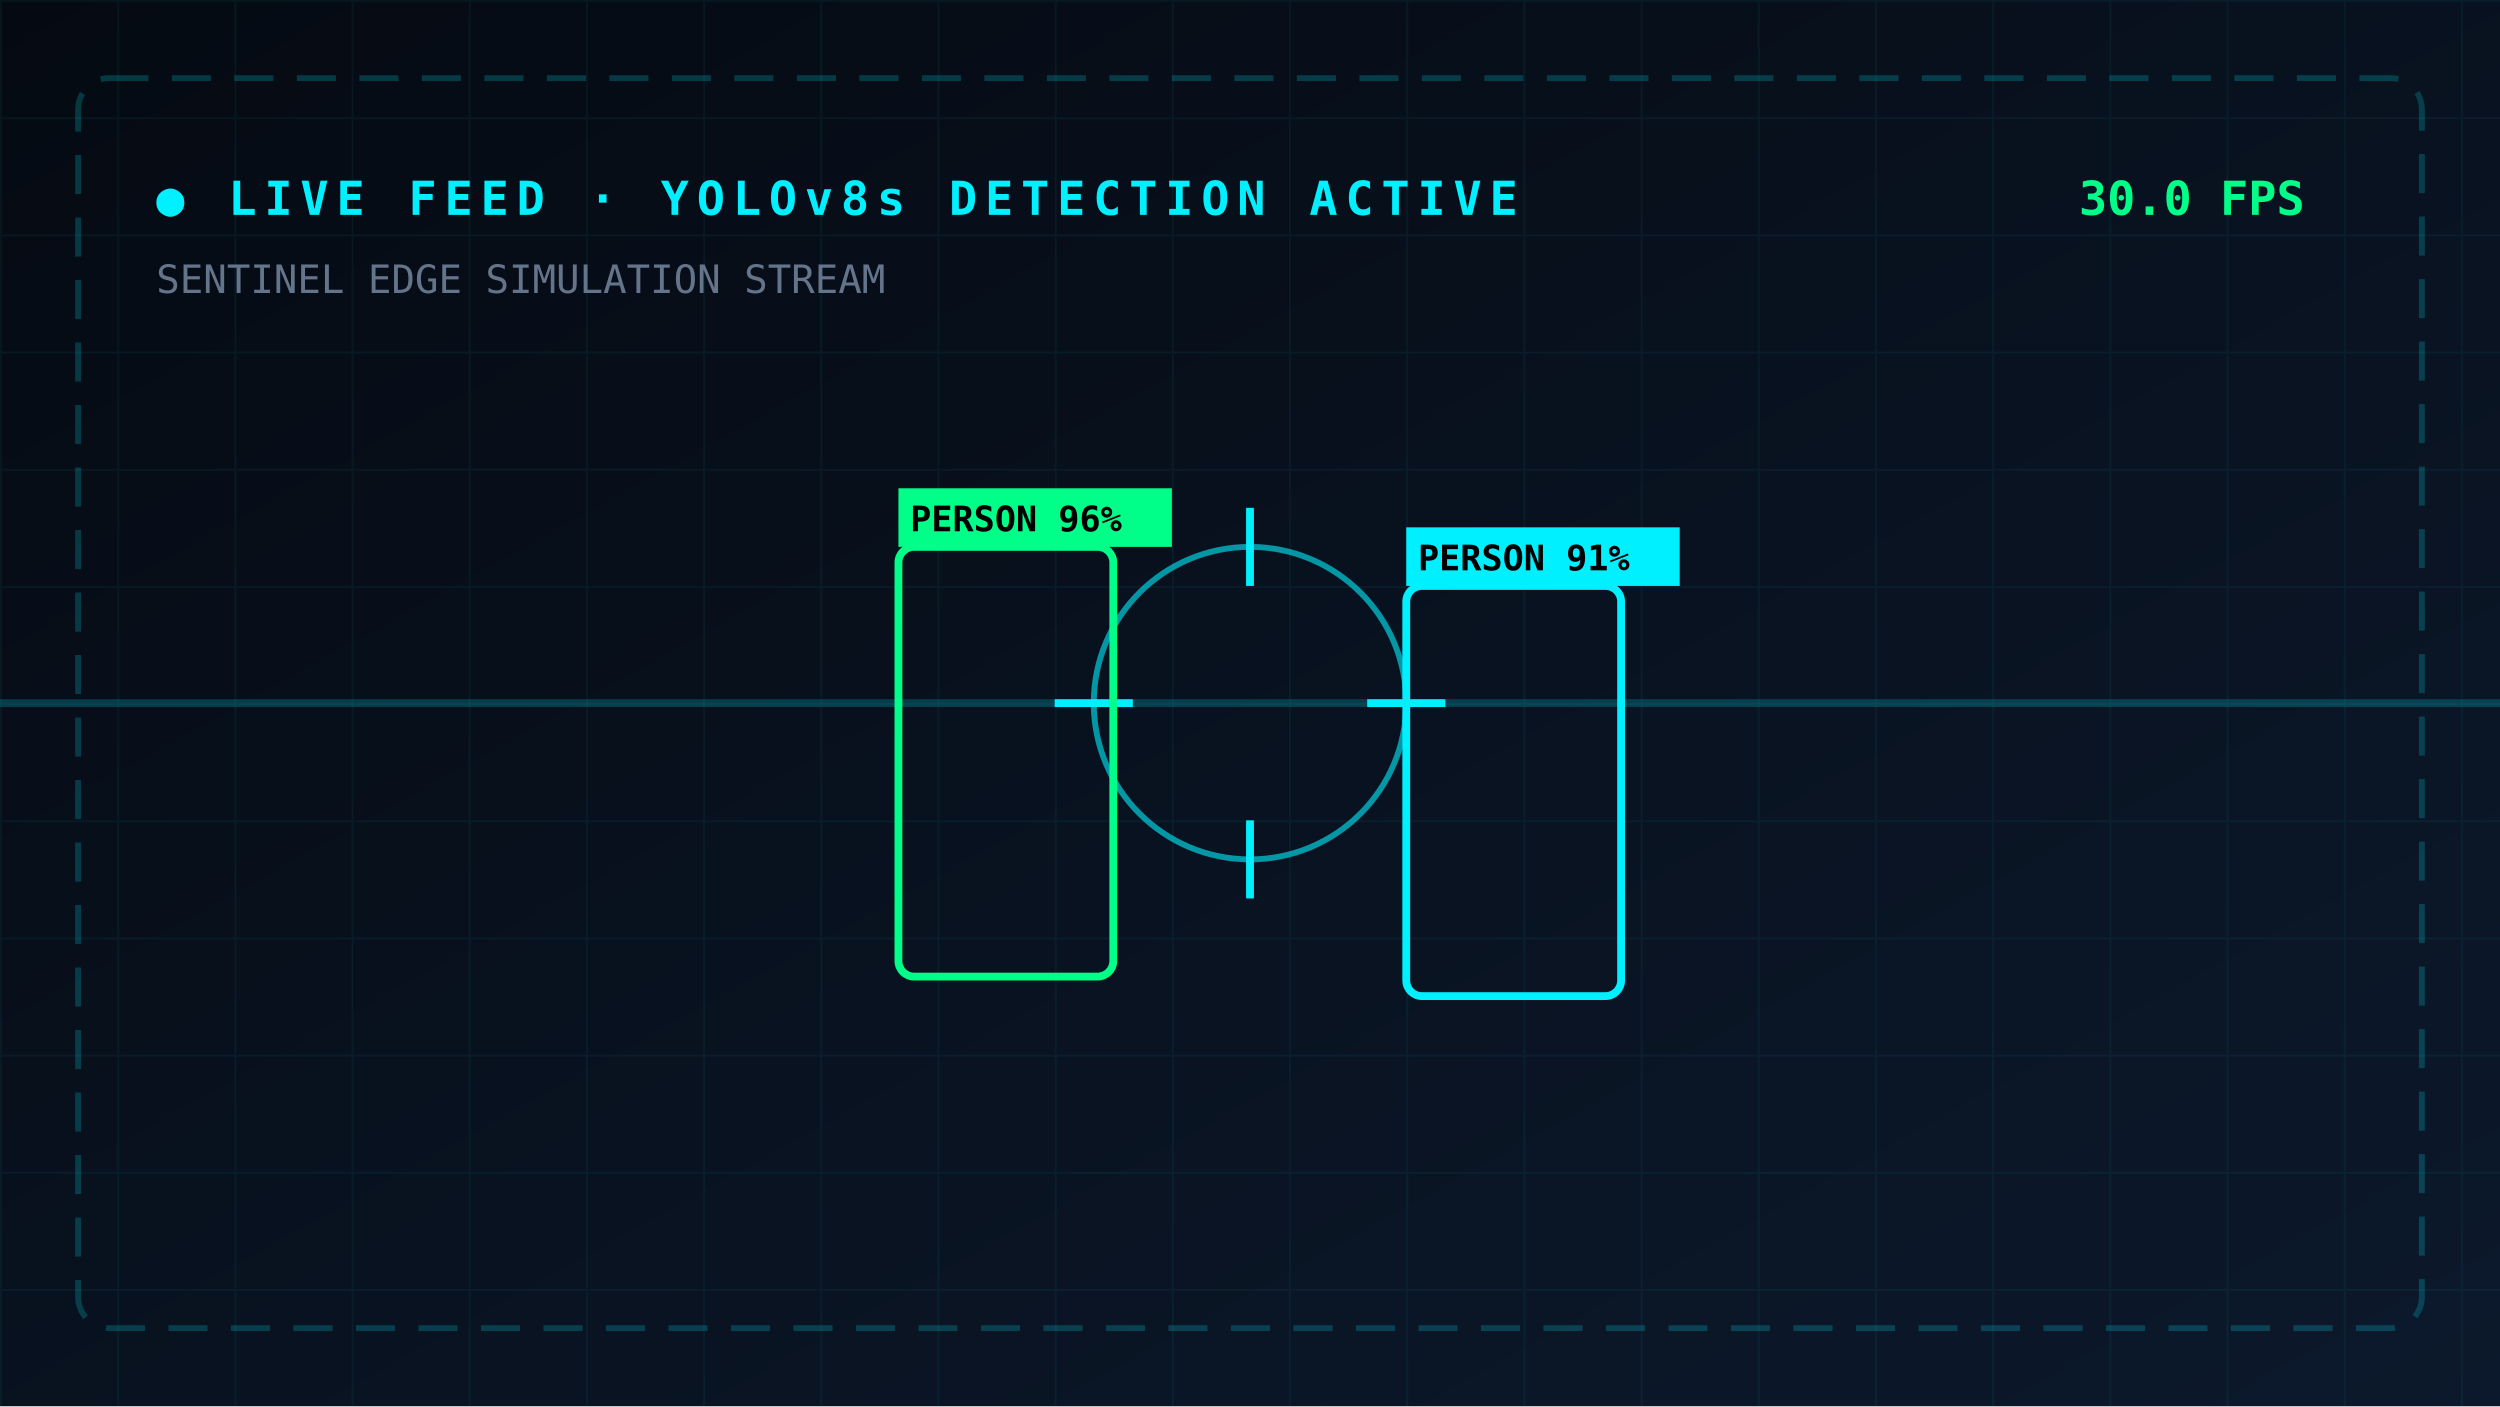
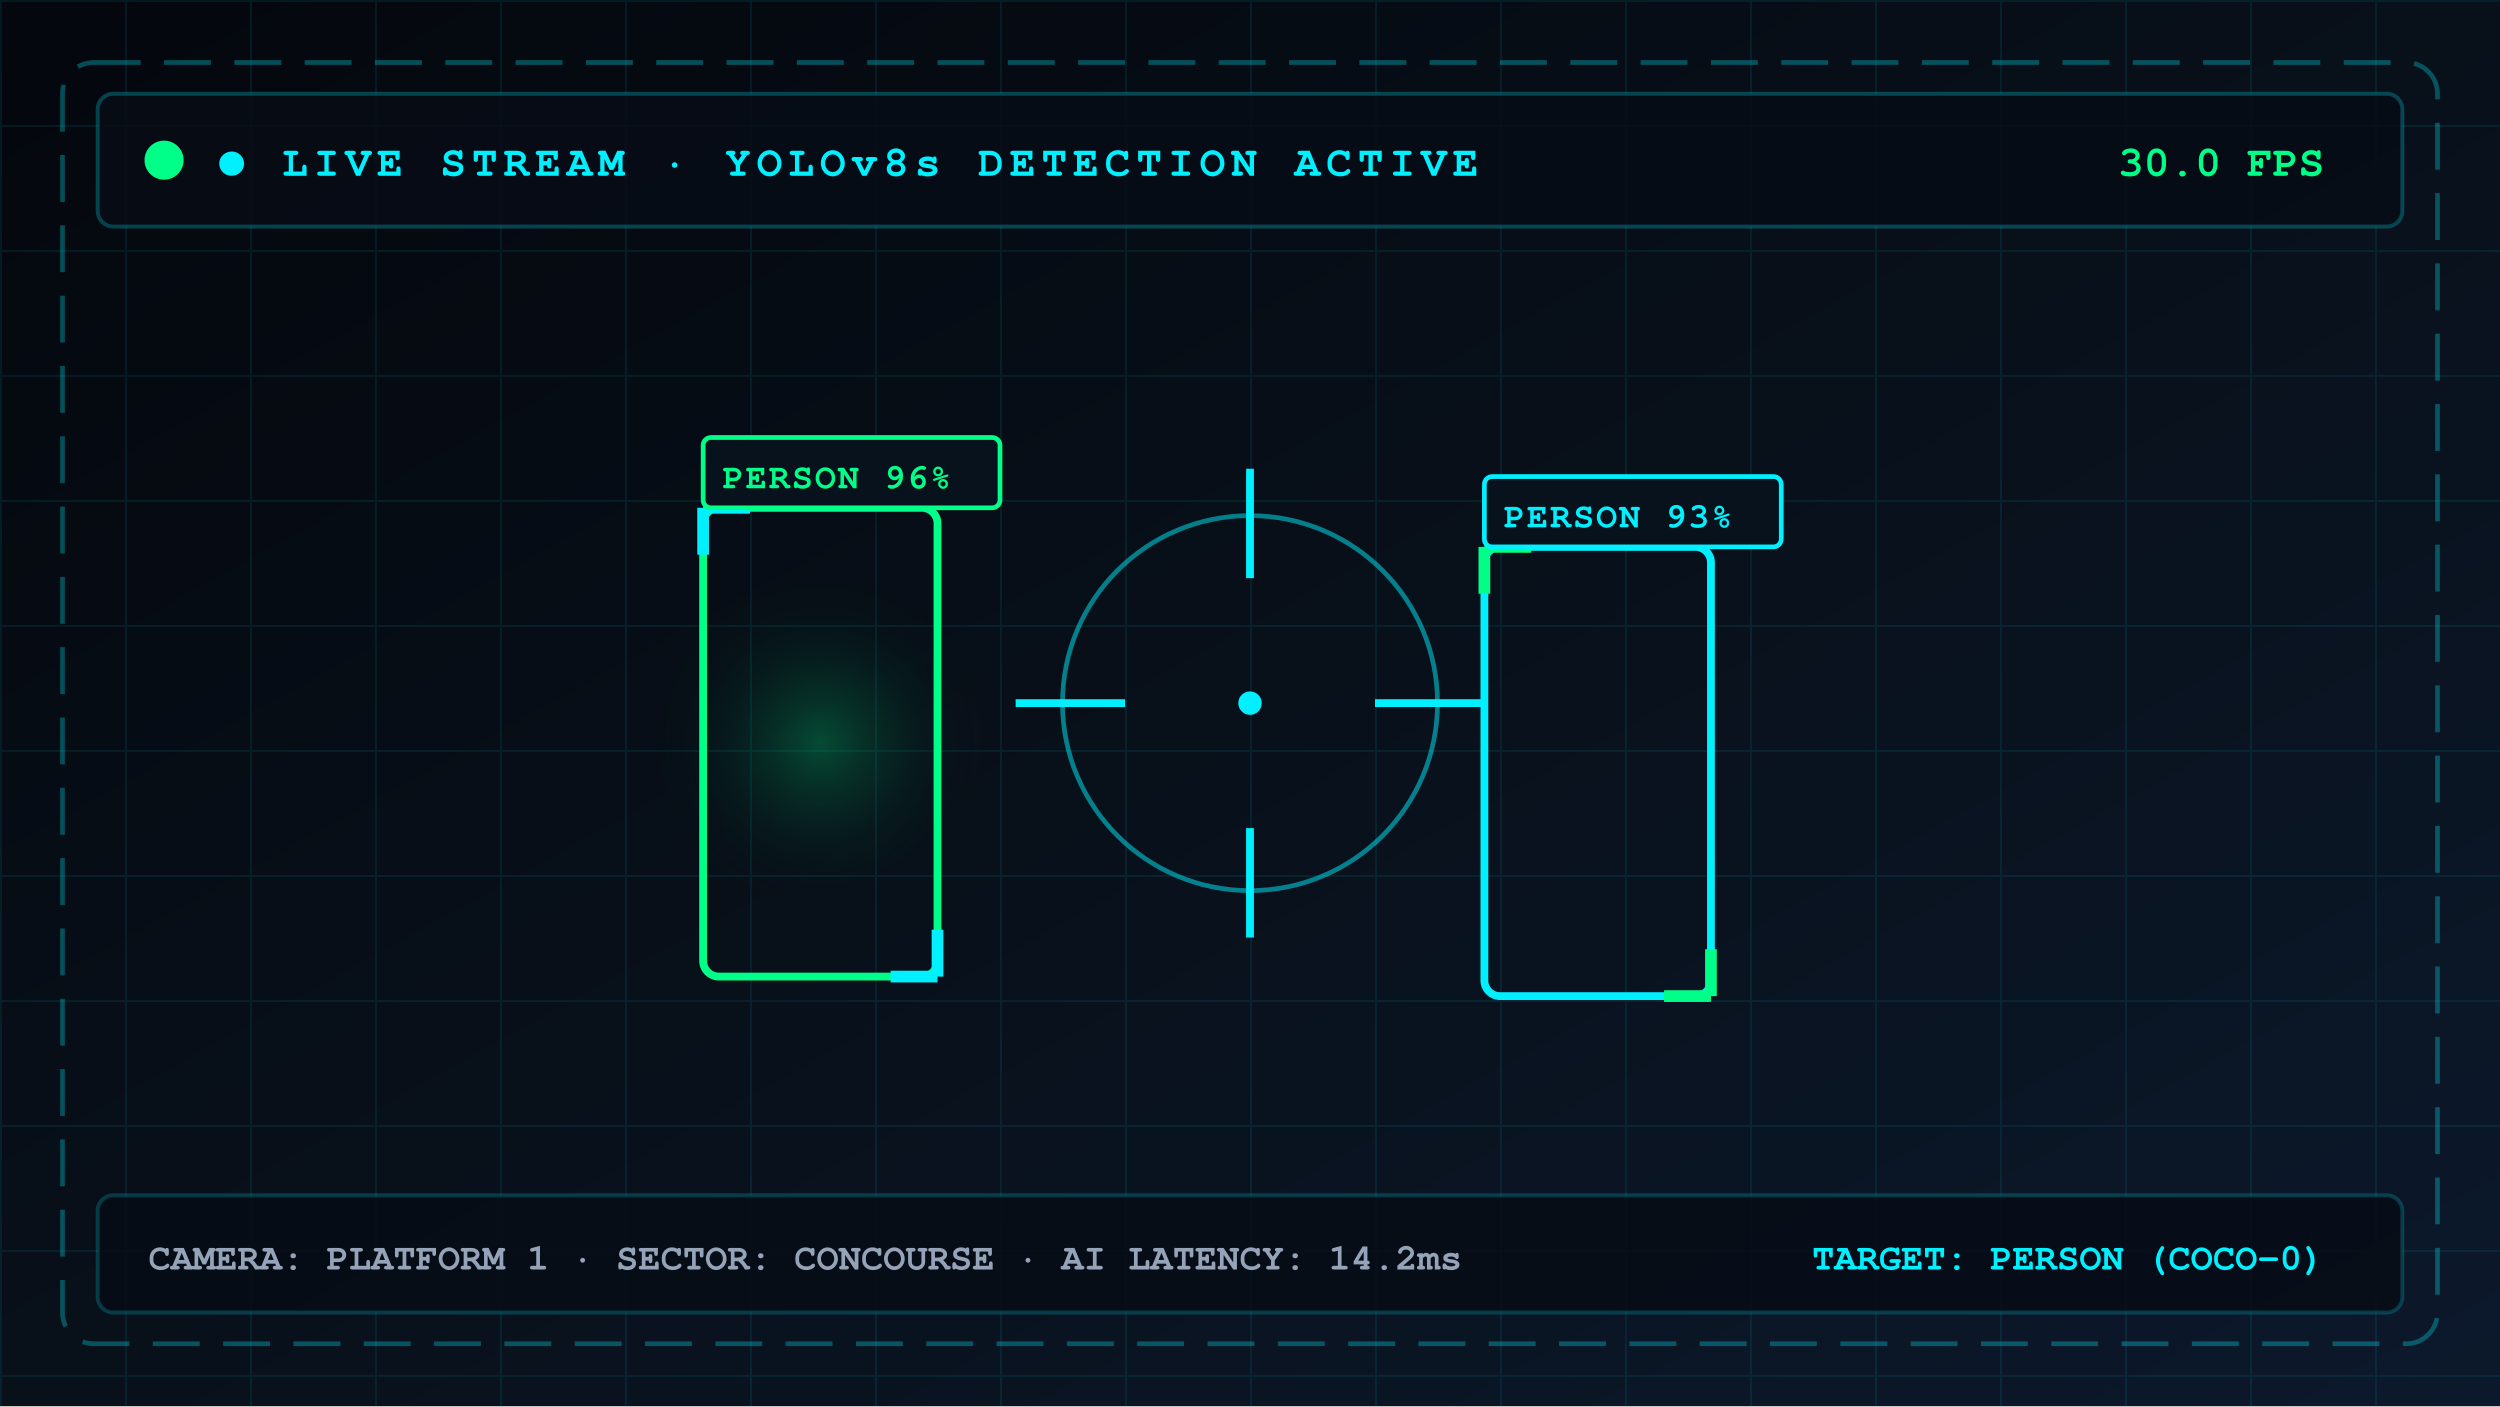
<svg xmlns="http://www.w3.org/2000/svg" viewBox="0 0 640 360" width="640" height="360">
  <defs>
    <linearGradient id="bg" x1="0%" y1="0%" x2="100%" y2="100%">
-       <stop offset="0%" stop-color="#050a12" />
+       <stop offset="0%" stop-color="#04070d" />
+       <stop offset="50%" stop-color="#08101a" />
      <stop offset="100%" stop-color="#0c192c" />
    </linearGradient>
-     <pattern id="grid" width="30" height="30" patternUnits="userSpaceOnUse">
-       <path d="M 30 0 L 0 0 0 30" fill="none" stroke="rgba(0, 240, 255, 0.05)" stroke-width="1" />
+     <pattern id="grid" width="32" height="32" patternUnits="userSpaceOnUse">
+       <path d="M 32 0 L 0 0 0 32" fill="none" stroke="rgba(0, 240, 255, 0.08)" stroke-width="1" />
    </pattern>
+     <linearGradient id="scanGrad" x1="0%" y1="0%" x2="100%" y2="0%">
+       <stop offset="0%" stop-color="transparent" />
+       <stop offset="50%" stop-color="#00f0ff" stop-opacity="0.8" />
+       <stop offset="100%" stop-color="transparent" />
+     </linearGradient>
+     <radialGradient id="targetGlow" cx="50%" cy="50%" r="50%">
+       <stop offset="0%" stop-color="rgba(0, 255, 136, 0.25)" />
+       <stop offset="100%" stop-color="transparent" />
+     </radialGradient>
  </defs>
  <rect width="640" height="360" fill="url(#bg)" />
  <rect width="640" height="360" fill="url(#grid)" />
-   <line x1="0" y1="180" x2="640" y2="180" stroke="rgba(0, 240, 255, 0.2)" stroke-width="2">
-     <animate attributeName="y1" values="20;340;20" dur="4s" repeatCount="indefinite" />
-     <animate attributeName="y2" values="20;340;20" dur="4s" repeatCount="indefinite" />
-   </line>
-   <rect x="20" y="20" width="600" height="320" rx="8" fill="none" stroke="rgba(0, 240, 255, 0.2)" stroke-width="1.5" stroke-dasharray="10 6" />
-   <circle cx="320" cy="180" r="40" fill="none" stroke="#00f0ff" stroke-width="1.5" opacity="0.6" />
-   <line x1="320" y1="130" x2="320" y2="150" stroke="#00f0ff" stroke-width="2" />
-   <line x1="320" y1="210" x2="320" y2="230" stroke="#00f0ff" stroke-width="2" />
-   <line x1="270" y1="180" x2="290" y2="180" stroke="#00f0ff" stroke-width="2" />
-   <line x1="350" y1="180" x2="370" y2="180" stroke="#00f0ff" stroke-width="2" />
-   <rect x="230" y="140" width="55" height="110" rx="4" fill="none" stroke="#00ff88" stroke-width="2" />
-   <rect x="230" y="125" width="70" height="15" fill="#00ff88" />
-   <text x="233" y="136" fill="#000" font-family="monospace" font-size="9" font-weight="bold">PERSON 96%</text>
-   <rect x="360" y="150" width="55" height="105" rx="4" fill="none" stroke="#00f0ff" stroke-width="2" />
-   <rect x="360" y="135" width="70" height="15" fill="#00f0ff" />
-   <text x="363" y="146" fill="#000" font-family="monospace" font-size="9" font-weight="bold">PERSON 91%</text>
-   <text x="40" y="55" fill="#00f0ff" font-family="monospace" font-size="12" font-weight="bold" letter-spacing="2">● LIVE FEED · YOLOv8s DETECTION ACTIVE</text>
-   <text x="40" y="75" fill="#64748b" font-family="monospace" font-size="10">SENTINEL EDGE SIMULATION STREAM</text>
-   <text x="590" y="55" text-anchor="end" fill="#00ff88" font-family="monospace" font-size="12" font-weight="bold">30.0 FPS</text>
+   <g>
+     <line x1="0" y1="0" x2="640" y2="0" stroke="url(#scanGrad)" stroke-width="2.5">
+       <animate attributeName="y1" values="15;345;15" dur="3.2s" repeatCount="indefinite" />
+       <animate attributeName="y2" values="15;345;15" dur="3.2s" repeatCount="indefinite" />
+     </line>
+   </g>
+   <rect x="16" y="16" width="608" height="328" rx="8" fill="none" stroke="rgba(0, 240, 255, 0.3)" stroke-width="1.2" stroke-dasharray="12 6" />
+   <circle cx="320" cy="180" r="48" fill="none" stroke="#00f0ff" stroke-width="1.2" opacity="0.5">
+     <animate attributeName="r" values="44;52;44" dur="2s" repeatCount="indefinite" />
+     <animate attributeName="opacity" values="0.3;0.7;0.3" dur="2s" repeatCount="indefinite" />
+   </circle>
+   <circle cx="320" cy="180" r="3" fill="#00f0ff" />
+   <line x1="320" y1="120" x2="320" y2="148" stroke="#00f0ff" stroke-width="2" />
+   <line x1="320" y1="212" x2="320" y2="240" stroke="#00f0ff" stroke-width="2" />
+   <line x1="260" y1="180" x2="288" y2="180" stroke="#00f0ff" stroke-width="2" />
+   <line x1="352" y1="180" x2="380" y2="180" stroke="#00f0ff" stroke-width="2" />
+   <g>
+     <animateTransform attributeName="transform" type="translate" values="-15,0; 25,-10; -15,0" dur="4.5s" repeatCount="indefinite" />
+     <circle cx="210" cy="190" r="45" fill="url(#targetGlow)" />
+     <rect x="180" y="130" width="60" height="120" rx="4" fill="none" stroke="#00ff88" stroke-width="2" />
+     <line x1="180" y1="130" x2="192" y2="130" stroke="#00f0ff" stroke-width="3" />
+     <line x1="180" y1="130" x2="180" y2="142" stroke="#00f0ff" stroke-width="3" />
+     <line x1="240" y1="250" x2="228" y2="250" stroke="#00f0ff" stroke-width="3" />
+     <line x1="240" y1="250" x2="240" y2="238" stroke="#00f0ff" stroke-width="3" />
+     <rect x="180" y="112" width="76" height="18" rx="2" fill="#07121c" stroke="#00ff88" stroke-width="1.2" />
+     <text x="185" y="125" fill="#00ff88" font-family="monospace, Courier" font-size="9" font-weight="900" letter-spacing="0.5">PERSON 96%</text>
+   </g>
+   <g>
+     <animateTransform attributeName="transform" type="translate" values="10,0; -30,12; 10,0" dur="5.2s" repeatCount="indefinite" />
+     <rect x="380" y="140" width="58" height="115" rx="4" fill="none" stroke="#00f0ff" stroke-width="2" />
+     <line x1="380" y1="140" x2="392" y2="140" stroke="#00ff88" stroke-width="3" />
+     <line x1="380" y1="140" x2="380" y2="152" stroke="#00ff88" stroke-width="3" />
+     <line x1="438" y1="255" x2="426" y2="255" stroke="#00ff88" stroke-width="3" />
+     <line x1="438" y1="255" x2="438" y2="243" stroke="#00ff88" stroke-width="3" />
+     <rect x="380" y="122" width="76" height="18" rx="2" fill="#07121c" stroke="#00f0ff" stroke-width="1.2" />
+     <text x="385" y="135" fill="#00f0ff" font-family="monospace, Courier" font-size="9" font-weight="900" letter-spacing="0.5">PERSON 93%</text>
+   </g>
+   <rect x="25" y="24" width="590" height="34" rx="4" fill="rgba(6, 12, 22, 0.85)" stroke="rgba(0, 240, 255, 0.25)" stroke-width="1" />
+   <circle cx="42" cy="41" r="5" fill="#00ff88">
+     <animate attributeName="opacity" values="1;0.3;1" dur="1.2s" repeatCount="indefinite" />
+   </circle>
+   <text x="56" y="45" fill="#00f0ff" font-family="monospace, Courier" font-size="11" font-weight="800" letter-spacing="1.5">● LIVE STREAM · YOLOv8s DETECTION ACTIVE</text>
+   <text x="595" y="45" text-anchor="end" fill="#00ff88" font-family="monospace, Courier" font-size="11" font-weight="800">30.0 FPS</text>
+   <rect x="25" y="306" width="590" height="30" rx="4" fill="rgba(6, 12, 22, 0.85)" stroke="rgba(0, 240, 255, 0.2)" stroke-width="1" />
+   <text x="38" y="325" fill="#94a3b8" font-family="monospace, Courier" font-size="9.5" font-weight="700">CAMERA: PLATFORM 1 · SECTOR: CONCOURSE · AI LATENCY: 14.2ms</text>
+   <text x="595" y="325" text-anchor="end" fill="#00f0ff" font-family="monospace, Courier" font-size="9.5" font-weight="800">TARGET: PERSON (COCO-0)</text>
</svg>
